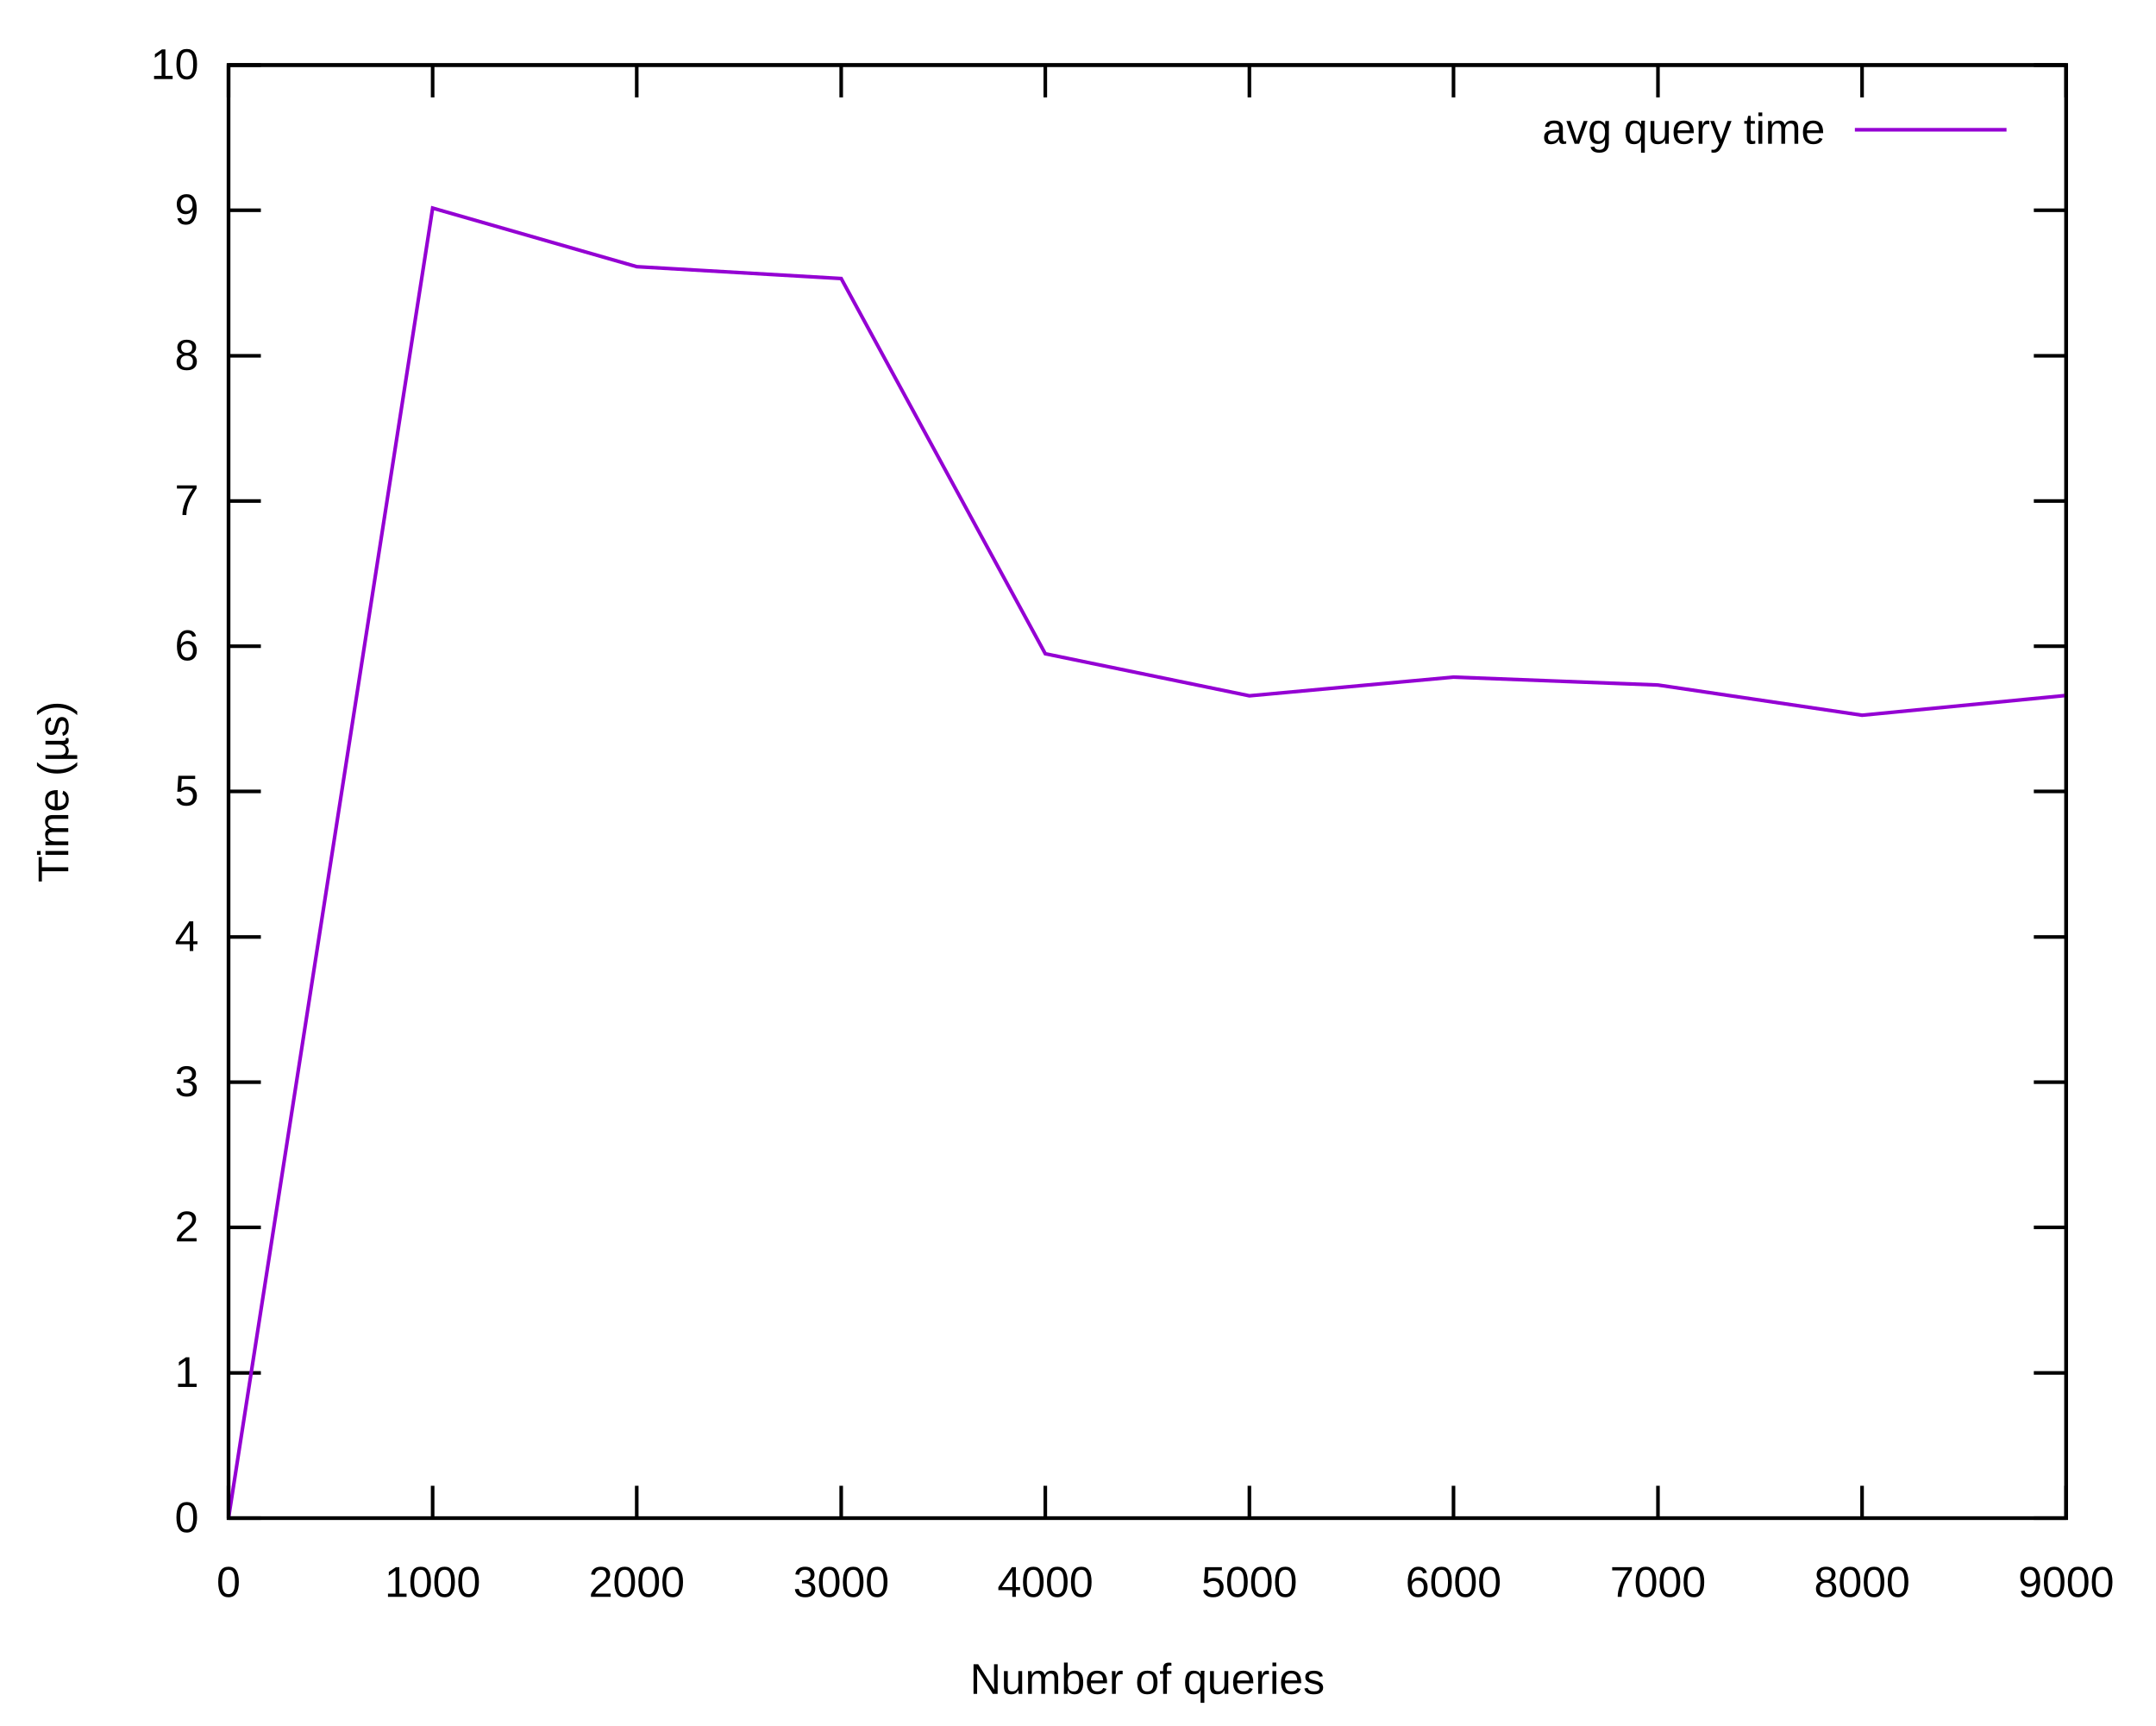
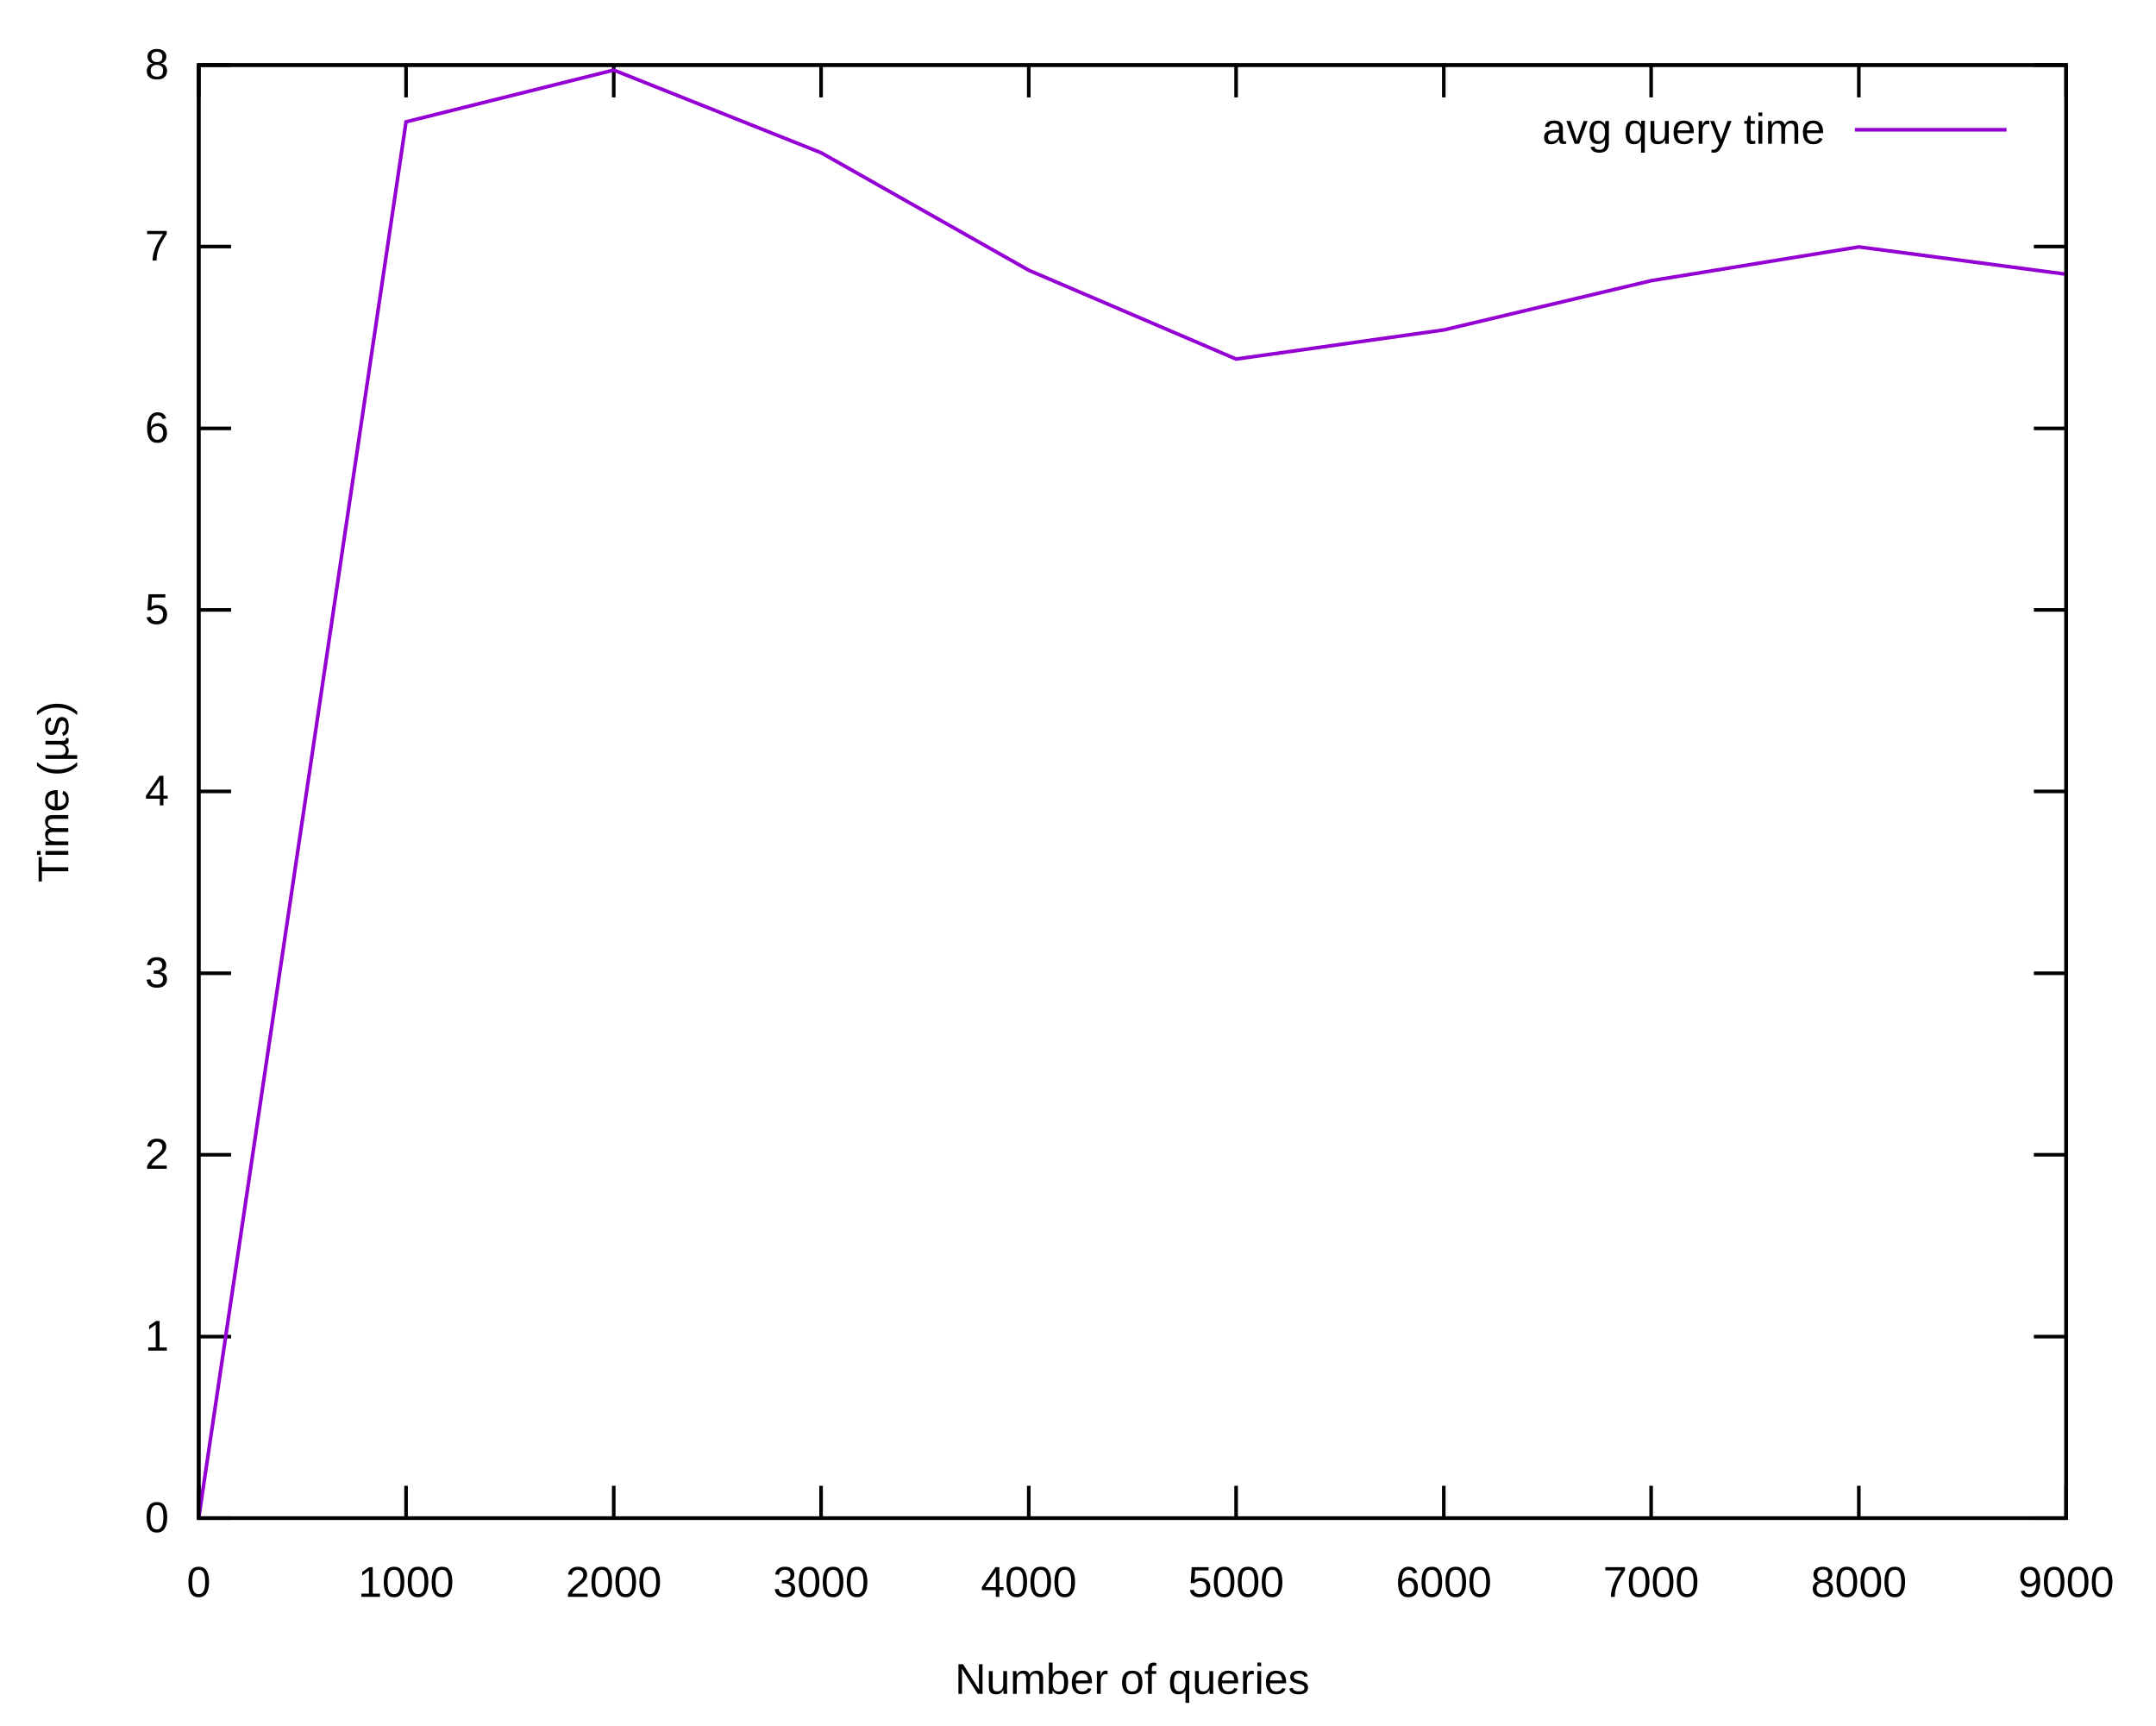
<svg xmlns="http://www.w3.org/2000/svg" xmlns:xlink="http://www.w3.org/1999/xlink" width="600" height="480" viewBox="0 0 600 480">
  <g id="gnuplot_canvas">
    <rect x="0" y="0" width="600" height="480" fill="none" />
    <defs>
      <circle id="gpDot" r="0.5" stroke-width="0.5" stroke="currentColor" />
      <path id="gpPt0" stroke-width="0.222" stroke="currentColor" d="M-1,0 h2 M0,-1 v2" />
      <path id="gpPt1" stroke-width="0.222" stroke="currentColor" d="M-1,-1 L1,1 M1,-1 L-1,1" />
      <path id="gpPt2" stroke-width="0.222" stroke="currentColor" d="M-1,0 L1,0 M0,-1 L0,1 M-1,-1 L1,1 M-1,1 L1,-1" />
      <rect id="gpPt3" stroke-width="0.222" stroke="currentColor" x="-1" y="-1" width="2" height="2" />
      <rect id="gpPt4" stroke-width="0.222" stroke="currentColor" fill="currentColor" x="-1" y="-1" width="2" height="2" />
      <circle id="gpPt5" stroke-width="0.222" stroke="currentColor" cx="0" cy="0" r="1" />
      <use xlink:href="#gpPt5" id="gpPt6" fill="currentColor" stroke="none" />
      <path id="gpPt7" stroke-width="0.222" stroke="currentColor" d="M0,-1.33 L-1.33,0.67 L1.33,0.67 z" />
      <use xlink:href="#gpPt7" id="gpPt8" fill="currentColor" stroke="none" />
      <use xlink:href="#gpPt7" id="gpPt9" stroke="currentColor" transform="rotate(180)" />
      <use xlink:href="#gpPt9" id="gpPt10" fill="currentColor" stroke="none" />
      <use xlink:href="#gpPt3" id="gpPt11" stroke="currentColor" transform="rotate(45)" />
      <use xlink:href="#gpPt11" id="gpPt12" fill="currentColor" stroke="none" />
      <path id="gpPt13" stroke-width="0.222" stroke="currentColor" d="M0,1.330 L1.265,0.411 L0.782,-1.067 L-0.782,-1.076 L-1.265,0.411 z" />
      <use xlink:href="#gpPt13" id="gpPt14" fill="currentColor" stroke="none" />
      <filter id="textbox" filterUnits="objectBoundingBox" x="0" y="0" height="1" width="1">
        <feFlood flood-color="white" flood-opacity="1" result="bgnd" />
        <feComposite in="SourceGraphic" in2="bgnd" operator="atop" />
      </filter>
      <filter id="greybox" filterUnits="objectBoundingBox" x="0" y="0" height="1" width="1">
        <feFlood flood-color="lightgrey" flood-opacity="1" result="grey" />
        <feComposite in="SourceGraphic" in2="grey" operator="atop" />
      </filter>
    </defs>
    <g fill="none" color="white" stroke="currentColor" stroke-width="1.00" stroke-linecap="butt" stroke-linejoin="miter">
</g>
    <g fill="none" color="black" stroke="currentColor" stroke-width="1.00" stroke-linecap="butt" stroke-linejoin="miter">
-       <path stroke="black" d="M63.6,422.4 L72.6,422.4 M575.0,422.4 L566.0,422.4  " />
-       <g transform="translate(55.3,426.3)" stroke="none" fill="black" font-family="Arial" font-size="12.00" text-anchor="end">
+       <path stroke="black" d="M55.3,422.4 L64.3,422.4 M575.0,422.4 L566.0,422.4  " />
+       <g transform="translate(47.0,426.3)" stroke="none" fill="black" font-family="Arial" font-size="12.00" text-anchor="end">
        <text>
          <tspan font-family="Arial"> 0</tspan>
        </text>
      </g>
    </g>
    <g fill="none" color="black" stroke="currentColor" stroke-width="1.00" stroke-linecap="butt" stroke-linejoin="miter">
-       <path stroke="black" d="M63.6,382.0 L72.6,382.0 M575.0,382.0 L566.0,382.0  " />
-       <g transform="translate(55.3,385.9)" stroke="none" fill="black" font-family="Arial" font-size="12.00" text-anchor="end">
+       <path stroke="black" d="M55.3,371.9 L64.3,371.9 M575.0,371.9 L566.0,371.9  " />
+       <g transform="translate(47.0,375.8)" stroke="none" fill="black" font-family="Arial" font-size="12.00" text-anchor="end">
        <text>
          <tspan font-family="Arial"> 1</tspan>
        </text>
      </g>
    </g>
    <g fill="none" color="black" stroke="currentColor" stroke-width="1.00" stroke-linecap="butt" stroke-linejoin="miter">
-       <path stroke="black" d="M63.6,341.5 L72.6,341.5 M575.0,341.5 L566.0,341.5  " />
-       <g transform="translate(55.3,345.4)" stroke="none" fill="black" font-family="Arial" font-size="12.00" text-anchor="end">
+       <path stroke="black" d="M55.3,321.3 L64.3,321.3 M575.0,321.3 L566.0,321.3  " />
+       <g transform="translate(47.0,325.2)" stroke="none" fill="black" font-family="Arial" font-size="12.00" text-anchor="end">
        <text>
          <tspan font-family="Arial"> 2</tspan>
        </text>
      </g>
    </g>
    <g fill="none" color="black" stroke="currentColor" stroke-width="1.00" stroke-linecap="butt" stroke-linejoin="miter">
-       <path stroke="black" d="M63.6,301.1 L72.6,301.1 M575.0,301.1 L566.0,301.1  " />
-       <g transform="translate(55.3,305.0)" stroke="none" fill="black" font-family="Arial" font-size="12.00" text-anchor="end">
+       <path stroke="black" d="M55.3,270.8 L64.3,270.8 M575.0,270.8 L566.0,270.8  " />
+       <g transform="translate(47.0,274.7)" stroke="none" fill="black" font-family="Arial" font-size="12.00" text-anchor="end">
        <text>
          <tspan font-family="Arial"> 3</tspan>
        </text>
      </g>
    </g>
    <g fill="none" color="black" stroke="currentColor" stroke-width="1.00" stroke-linecap="butt" stroke-linejoin="miter">
-       <path stroke="black" d="M63.6,260.7 L72.6,260.7 M575.0,260.7 L566.0,260.7  " />
-       <g transform="translate(55.3,264.6)" stroke="none" fill="black" font-family="Arial" font-size="12.00" text-anchor="end">
+       <path stroke="black" d="M55.3,220.2 L64.3,220.2 M575.0,220.2 L566.0,220.2  " />
+       <g transform="translate(47.0,224.1)" stroke="none" fill="black" font-family="Arial" font-size="12.00" text-anchor="end">
        <text>
          <tspan font-family="Arial"> 4</tspan>
        </text>
      </g>
    </g>
    <g fill="none" color="black" stroke="currentColor" stroke-width="1.00" stroke-linecap="butt" stroke-linejoin="miter">
-       <path stroke="black" d="M63.6,220.2 L72.6,220.2 M575.0,220.2 L566.0,220.2  " />
-       <g transform="translate(55.3,224.1)" stroke="none" fill="black" font-family="Arial" font-size="12.00" text-anchor="end">
+       <path stroke="black" d="M55.3,169.7 L64.3,169.7 M575.0,169.7 L566.0,169.7  " />
+       <g transform="translate(47.0,173.6)" stroke="none" fill="black" font-family="Arial" font-size="12.00" text-anchor="end">
        <text>
          <tspan font-family="Arial"> 5</tspan>
        </text>
      </g>
    </g>
    <g fill="none" color="black" stroke="currentColor" stroke-width="1.00" stroke-linecap="butt" stroke-linejoin="miter">
-       <path stroke="black" d="M63.6,179.8 L72.6,179.8 M575.0,179.8 L566.0,179.8  " />
-       <g transform="translate(55.3,183.7)" stroke="none" fill="black" font-family="Arial" font-size="12.00" text-anchor="end">
+       <path stroke="black" d="M55.3,119.2 L64.3,119.2 M575.0,119.2 L566.0,119.2  " />
+       <g transform="translate(47.0,123.1)" stroke="none" fill="black" font-family="Arial" font-size="12.00" text-anchor="end">
        <text>
          <tspan font-family="Arial"> 6</tspan>
        </text>
      </g>
    </g>
    <g fill="none" color="black" stroke="currentColor" stroke-width="1.00" stroke-linecap="butt" stroke-linejoin="miter">
-       <path stroke="black" d="M63.6,139.4 L72.6,139.4 M575.0,139.4 L566.0,139.4  " />
-       <g transform="translate(55.3,143.3)" stroke="none" fill="black" font-family="Arial" font-size="12.00" text-anchor="end">
+       <path stroke="black" d="M55.3,68.6 L64.3,68.6 M575.0,68.6 L566.0,68.6  " />
+       <g transform="translate(47.0,72.5)" stroke="none" fill="black" font-family="Arial" font-size="12.00" text-anchor="end">
        <text>
          <tspan font-family="Arial"> 7</tspan>
        </text>
      </g>
    </g>
    <g fill="none" color="black" stroke="currentColor" stroke-width="1.00" stroke-linecap="butt" stroke-linejoin="miter">
-       <path stroke="black" d="M63.6,99.0 L72.6,99.0 M575.0,99.0 L566.0,99.0  " />
-       <g transform="translate(55.3,102.9)" stroke="none" fill="black" font-family="Arial" font-size="12.00" text-anchor="end">
+       <path stroke="black" d="M55.3,18.1 L64.3,18.1 M575.0,18.1 L566.0,18.1  " />
+       <g transform="translate(47.0,22.0)" stroke="none" fill="black" font-family="Arial" font-size="12.00" text-anchor="end">
        <text>
          <tspan font-family="Arial"> 8</tspan>
        </text>
      </g>
    </g>
    <g fill="none" color="black" stroke="currentColor" stroke-width="1.00" stroke-linecap="butt" stroke-linejoin="miter">
-       <path stroke="black" d="M63.6,58.5 L72.6,58.5 M575.0,58.5 L566.0,58.5  " />
-       <g transform="translate(55.3,62.4)" stroke="none" fill="black" font-family="Arial" font-size="12.00" text-anchor="end">
-         <text>
-           <tspan font-family="Arial"> 9</tspan>
-         </text>
-       </g>
-     </g>
-     <g fill="none" color="black" stroke="currentColor" stroke-width="1.00" stroke-linecap="butt" stroke-linejoin="miter">
-       <path stroke="black" d="M63.6,18.1 L72.6,18.1 M575.0,18.1 L566.0,18.1  " />
-       <g transform="translate(55.3,22.0)" stroke="none" fill="black" font-family="Arial" font-size="12.00" text-anchor="end">
-         <text>
-           <tspan font-family="Arial"> 10</tspan>
-         </text>
-       </g>
-     </g>
-     <g fill="none" color="black" stroke="currentColor" stroke-width="1.00" stroke-linecap="butt" stroke-linejoin="miter">
-       <path stroke="black" d="M63.6,422.4 L63.6,413.4 M63.6,18.1 L63.6,27.1  " />
-       <g transform="translate(63.6,444.3)" stroke="none" fill="black" font-family="Arial" font-size="12.00" text-anchor="middle">
+       <path stroke="black" d="M55.3,422.4 L55.3,413.4 M55.3,18.1 L55.3,27.1  " />
+       <g transform="translate(55.3,444.3)" stroke="none" fill="black" font-family="Arial" font-size="12.00" text-anchor="middle">
        <text>
          <tspan font-family="Arial"> 0</tspan>
        </text>
      </g>
    </g>
    <g fill="none" color="black" stroke="currentColor" stroke-width="1.00" stroke-linecap="butt" stroke-linejoin="miter">
-       <path stroke="black" d="M120.4,422.4 L120.4,413.4 M120.4,18.1 L120.4,27.1  " />
-       <g transform="translate(120.4,444.3)" stroke="none" fill="black" font-family="Arial" font-size="12.00" text-anchor="middle">
+       <path stroke="black" d="M113.0,422.4 L113.0,413.4 M113.0,18.1 L113.0,27.1  " />
+       <g transform="translate(113.0,444.3)" stroke="none" fill="black" font-family="Arial" font-size="12.00" text-anchor="middle">
        <text>
          <tspan font-family="Arial"> 1000</tspan>
        </text>
      </g>
    </g>
    <g fill="none" color="black" stroke="currentColor" stroke-width="1.00" stroke-linecap="butt" stroke-linejoin="miter">
-       <path stroke="black" d="M177.2,422.4 L177.2,413.4 M177.2,18.1 L177.2,27.1  " />
-       <g transform="translate(177.2,444.3)" stroke="none" fill="black" font-family="Arial" font-size="12.00" text-anchor="middle">
+       <path stroke="black" d="M170.8,422.4 L170.8,413.4 M170.8,18.1 L170.8,27.1  " />
+       <g transform="translate(170.8,444.3)" stroke="none" fill="black" font-family="Arial" font-size="12.00" text-anchor="middle">
        <text>
          <tspan font-family="Arial"> 2000</tspan>
        </text>
      </g>
    </g>
    <g fill="none" color="black" stroke="currentColor" stroke-width="1.00" stroke-linecap="butt" stroke-linejoin="miter">
-       <path stroke="black" d="M234.1,422.4 L234.1,413.4 M234.1,18.1 L234.1,27.1  " />
-       <g transform="translate(234.1,444.3)" stroke="none" fill="black" font-family="Arial" font-size="12.00" text-anchor="middle">
+       <path stroke="black" d="M228.5,422.4 L228.5,413.4 M228.5,18.1 L228.5,27.1  " />
+       <g transform="translate(228.5,444.3)" stroke="none" fill="black" font-family="Arial" font-size="12.00" text-anchor="middle">
        <text>
          <tspan font-family="Arial"> 3000</tspan>
        </text>
      </g>
    </g>
    <g fill="none" color="black" stroke="currentColor" stroke-width="1.00" stroke-linecap="butt" stroke-linejoin="miter">
-       <path stroke="black" d="M290.9,422.4 L290.9,413.4 M290.9,18.1 L290.9,27.1  " />
-       <g transform="translate(290.9,444.3)" stroke="none" fill="black" font-family="Arial" font-size="12.00" text-anchor="middle">
+       <path stroke="black" d="M286.3,422.4 L286.3,413.4 M286.3,18.1 L286.3,27.1  " />
+       <g transform="translate(286.3,444.3)" stroke="none" fill="black" font-family="Arial" font-size="12.00" text-anchor="middle">
        <text>
          <tspan font-family="Arial"> 4000</tspan>
        </text>
      </g>
    </g>
    <g fill="none" color="black" stroke="currentColor" stroke-width="1.00" stroke-linecap="butt" stroke-linejoin="miter">
-       <path stroke="black" d="M347.7,422.4 L347.7,413.4 M347.7,18.1 L347.7,27.1  " />
-       <g transform="translate(347.7,444.3)" stroke="none" fill="black" font-family="Arial" font-size="12.00" text-anchor="middle">
+       <path stroke="black" d="M344.0,422.4 L344.0,413.4 M344.0,18.1 L344.0,27.1  " />
+       <g transform="translate(344.0,444.3)" stroke="none" fill="black" font-family="Arial" font-size="12.00" text-anchor="middle">
        <text>
          <tspan font-family="Arial"> 5000</tspan>
        </text>
      </g>
    </g>
    <g fill="none" color="black" stroke="currentColor" stroke-width="1.00" stroke-linecap="butt" stroke-linejoin="miter">
-       <path stroke="black" d="M404.5,422.4 L404.5,413.4 M404.5,18.1 L404.5,27.1  " />
-       <g transform="translate(404.5,444.3)" stroke="none" fill="black" font-family="Arial" font-size="12.00" text-anchor="middle">
+       <path stroke="black" d="M401.8,422.4 L401.8,413.4 M401.8,18.1 L401.8,27.1  " />
+       <g transform="translate(401.8,444.3)" stroke="none" fill="black" font-family="Arial" font-size="12.00" text-anchor="middle">
        <text>
          <tspan font-family="Arial"> 6000</tspan>
        </text>
      </g>
    </g>
    <g fill="none" color="black" stroke="currentColor" stroke-width="1.00" stroke-linecap="butt" stroke-linejoin="miter">
-       <path stroke="black" d="M461.4,422.4 L461.4,413.4 M461.4,18.1 L461.4,27.1  " />
-       <g transform="translate(461.4,444.3)" stroke="none" fill="black" font-family="Arial" font-size="12.00" text-anchor="middle">
+       <path stroke="black" d="M459.5,422.4 L459.5,413.4 M459.5,18.1 L459.5,27.1  " />
+       <g transform="translate(459.5,444.3)" stroke="none" fill="black" font-family="Arial" font-size="12.00" text-anchor="middle">
        <text>
          <tspan font-family="Arial"> 7000</tspan>
        </text>
      </g>
    </g>
    <g fill="none" color="black" stroke="currentColor" stroke-width="1.00" stroke-linecap="butt" stroke-linejoin="miter">
-       <path stroke="black" d="M518.2,422.4 L518.2,413.4 M518.2,18.1 L518.2,27.1  " />
-       <g transform="translate(518.2,444.3)" stroke="none" fill="black" font-family="Arial" font-size="12.00" text-anchor="middle">
+       <path stroke="black" d="M517.3,422.4 L517.3,413.4 M517.3,18.1 L517.3,27.1  " />
+       <g transform="translate(517.3,444.3)" stroke="none" fill="black" font-family="Arial" font-size="12.00" text-anchor="middle">
        <text>
          <tspan font-family="Arial"> 8000</tspan>
        </text>
      </g>
    </g>
    <g fill="none" color="black" stroke="currentColor" stroke-width="1.00" stroke-linecap="butt" stroke-linejoin="miter">
      <path stroke="black" d="M575.0,422.4 L575.0,413.4 M575.0,18.1 L575.0,27.1  " />
      <g transform="translate(575.0,444.3)" stroke="none" fill="black" font-family="Arial" font-size="12.00" text-anchor="middle">
        <text>
          <tspan font-family="Arial"> 9000</tspan>
        </text>
      </g>
    </g>
    <g fill="none" color="black" stroke="currentColor" stroke-width="1.00" stroke-linecap="butt" stroke-linejoin="miter">
</g>
    <g fill="none" color="black" stroke="currentColor" stroke-width="1.00" stroke-linecap="butt" stroke-linejoin="miter">
-       <path stroke="black" d="M63.6,18.1 L63.6,422.4 L575.0,422.4 L575.0,18.1 L63.6,18.1 Z  " />
+       <path stroke="black" d="M55.3,18.1 L55.3,422.4 L575.0,422.4 L575.0,18.1 L55.3,18.1 Z  " />
    </g>
    <g fill="none" color="black" stroke="currentColor" stroke-width="1.00" stroke-linecap="butt" stroke-linejoin="miter">
      <g transform="translate(19.0,220.3) rotate(270)" stroke="none" fill="black" font-family="Arial" font-size="12.00" text-anchor="middle">
        <text>
          <tspan font-family="Arial">Time (µs)</tspan>
        </text>
      </g>
    </g>
    <g fill="none" color="black" stroke="currentColor" stroke-width="1.00" stroke-linecap="butt" stroke-linejoin="miter">
-       <g transform="translate(319.3,471.3)" stroke="none" fill="black" font-family="Arial" font-size="12.00" text-anchor="middle">
+       <g transform="translate(315.1,471.3)" stroke="none" fill="black" font-family="Arial" font-size="12.00" text-anchor="middle">
        <text>
          <tspan font-family="Arial">Number of queries</tspan>
        </text>
      </g>
    </g>
    <g fill="none" color="black" stroke="currentColor" stroke-width="1.00" stroke-linecap="butt" stroke-linejoin="miter">
</g>
    <g id="gnuplot_plot_1">
      <g fill="none" color="black" stroke="currentColor" stroke-width="1.00" stroke-linecap="butt" stroke-linejoin="miter">
        <g transform="translate(507.9,40.0)" stroke="none" fill="black" font-family="Arial" font-size="12.00" text-anchor="end">
          <text>
            <tspan font-family="Arial">avg query time</tspan>
          </text>
        </g>
      </g>
      <g fill="none" color="black" stroke="currentColor" stroke-width="1.00" stroke-linecap="butt" stroke-linejoin="miter">
-         <path stroke="rgb(148,   0, 211)" d="M516.2,36.1 L558.4,36.1 M63.6,422.4 L120.4,57.9 L177.2,74.2 L234.1,77.5 L290.9,181.9 L347.7,193.6   L404.5,188.4 L461.4,190.6 L518.2,199.0 L575.0,193.5  " />
+         <path stroke="rgb(148,   0, 211)" d="M516.2,36.1 L558.4,36.1 M55.3,422.4 L113.0,33.9 L170.8,19.5 L228.5,42.5 L286.3,75.2 L344.0,99.9   L401.8,91.8 L459.5,78.1 L517.3,68.7 L575.0,76.3  " />
      </g>
    </g>
    <g fill="none" color="white" stroke="rgb(148,   0, 211)" stroke-width="2.00" stroke-linecap="butt" stroke-linejoin="miter">
</g>
    <g fill="none" color="black" stroke="currentColor" stroke-width="2.00" stroke-linecap="butt" stroke-linejoin="miter">
</g>
    <g fill="none" color="black" stroke="black" stroke-width="1.00" stroke-linecap="butt" stroke-linejoin="miter">
</g>
    <g fill="none" color="black" stroke="currentColor" stroke-width="1.00" stroke-linecap="butt" stroke-linejoin="miter">
-       <path stroke="black" d="M63.6,18.1 L63.6,422.4 L575.0,422.4 L575.0,18.1 L63.6,18.1 Z  " />
+       <path stroke="black" d="M55.3,18.1 L55.3,422.4 L575.0,422.4 L575.0,18.1 L55.3,18.1 Z  " />
    </g>
    <g fill="none" color="black" stroke="currentColor" stroke-width="1.00" stroke-linecap="butt" stroke-linejoin="miter">
</g>
  </g>
</svg>
